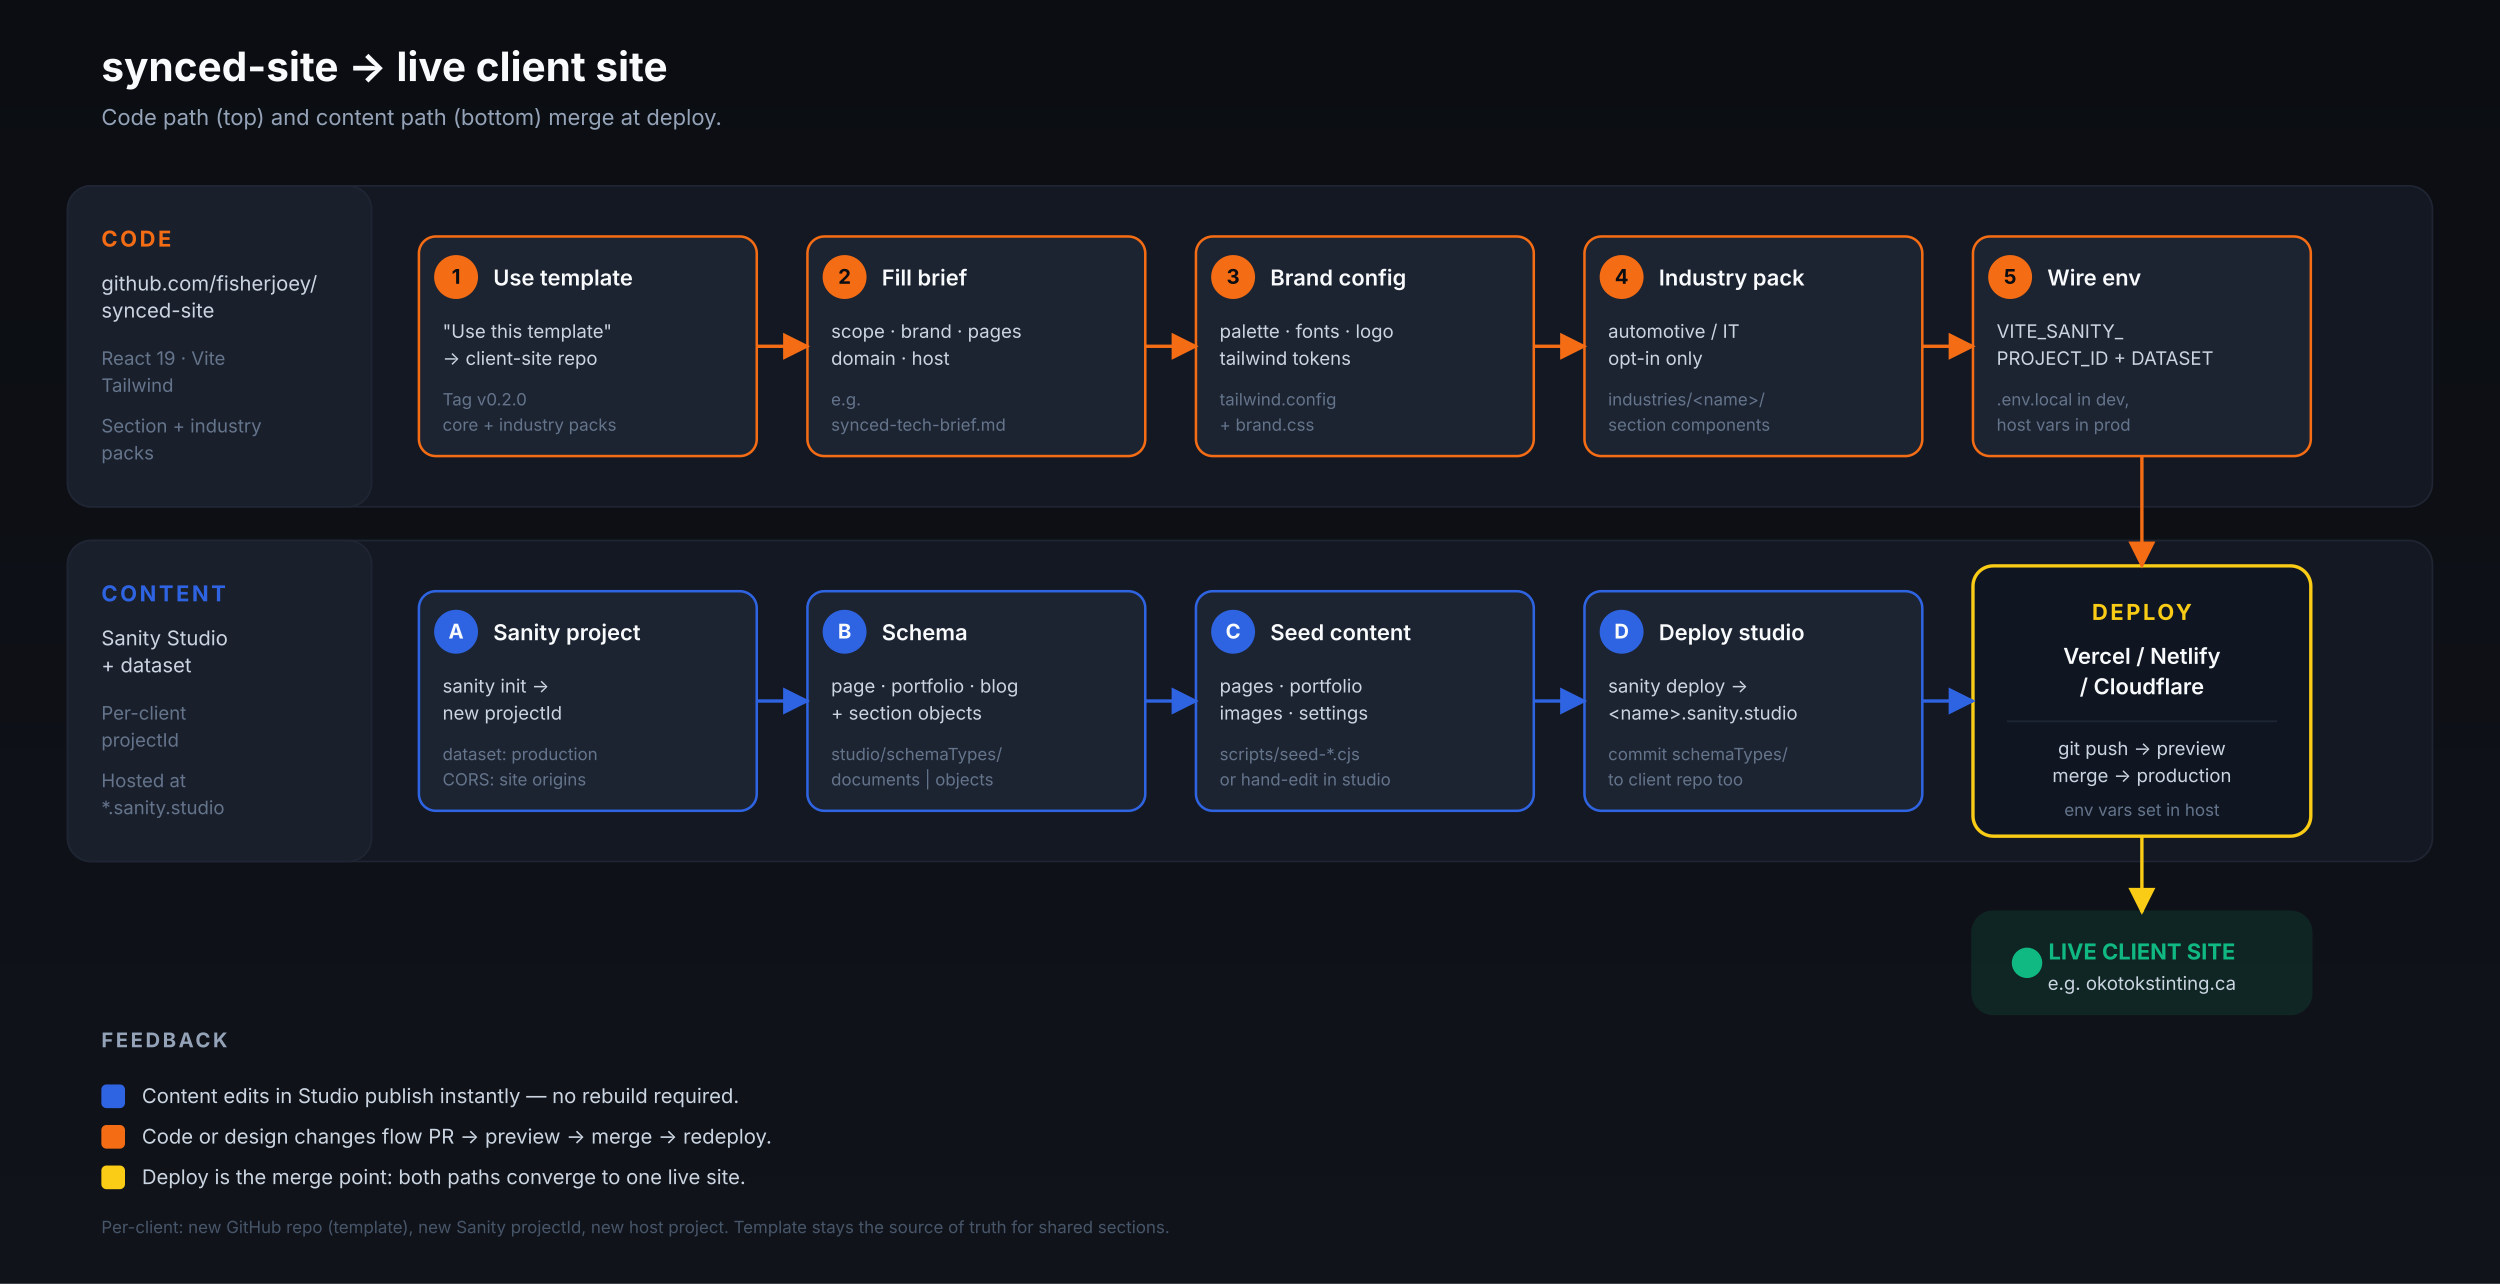
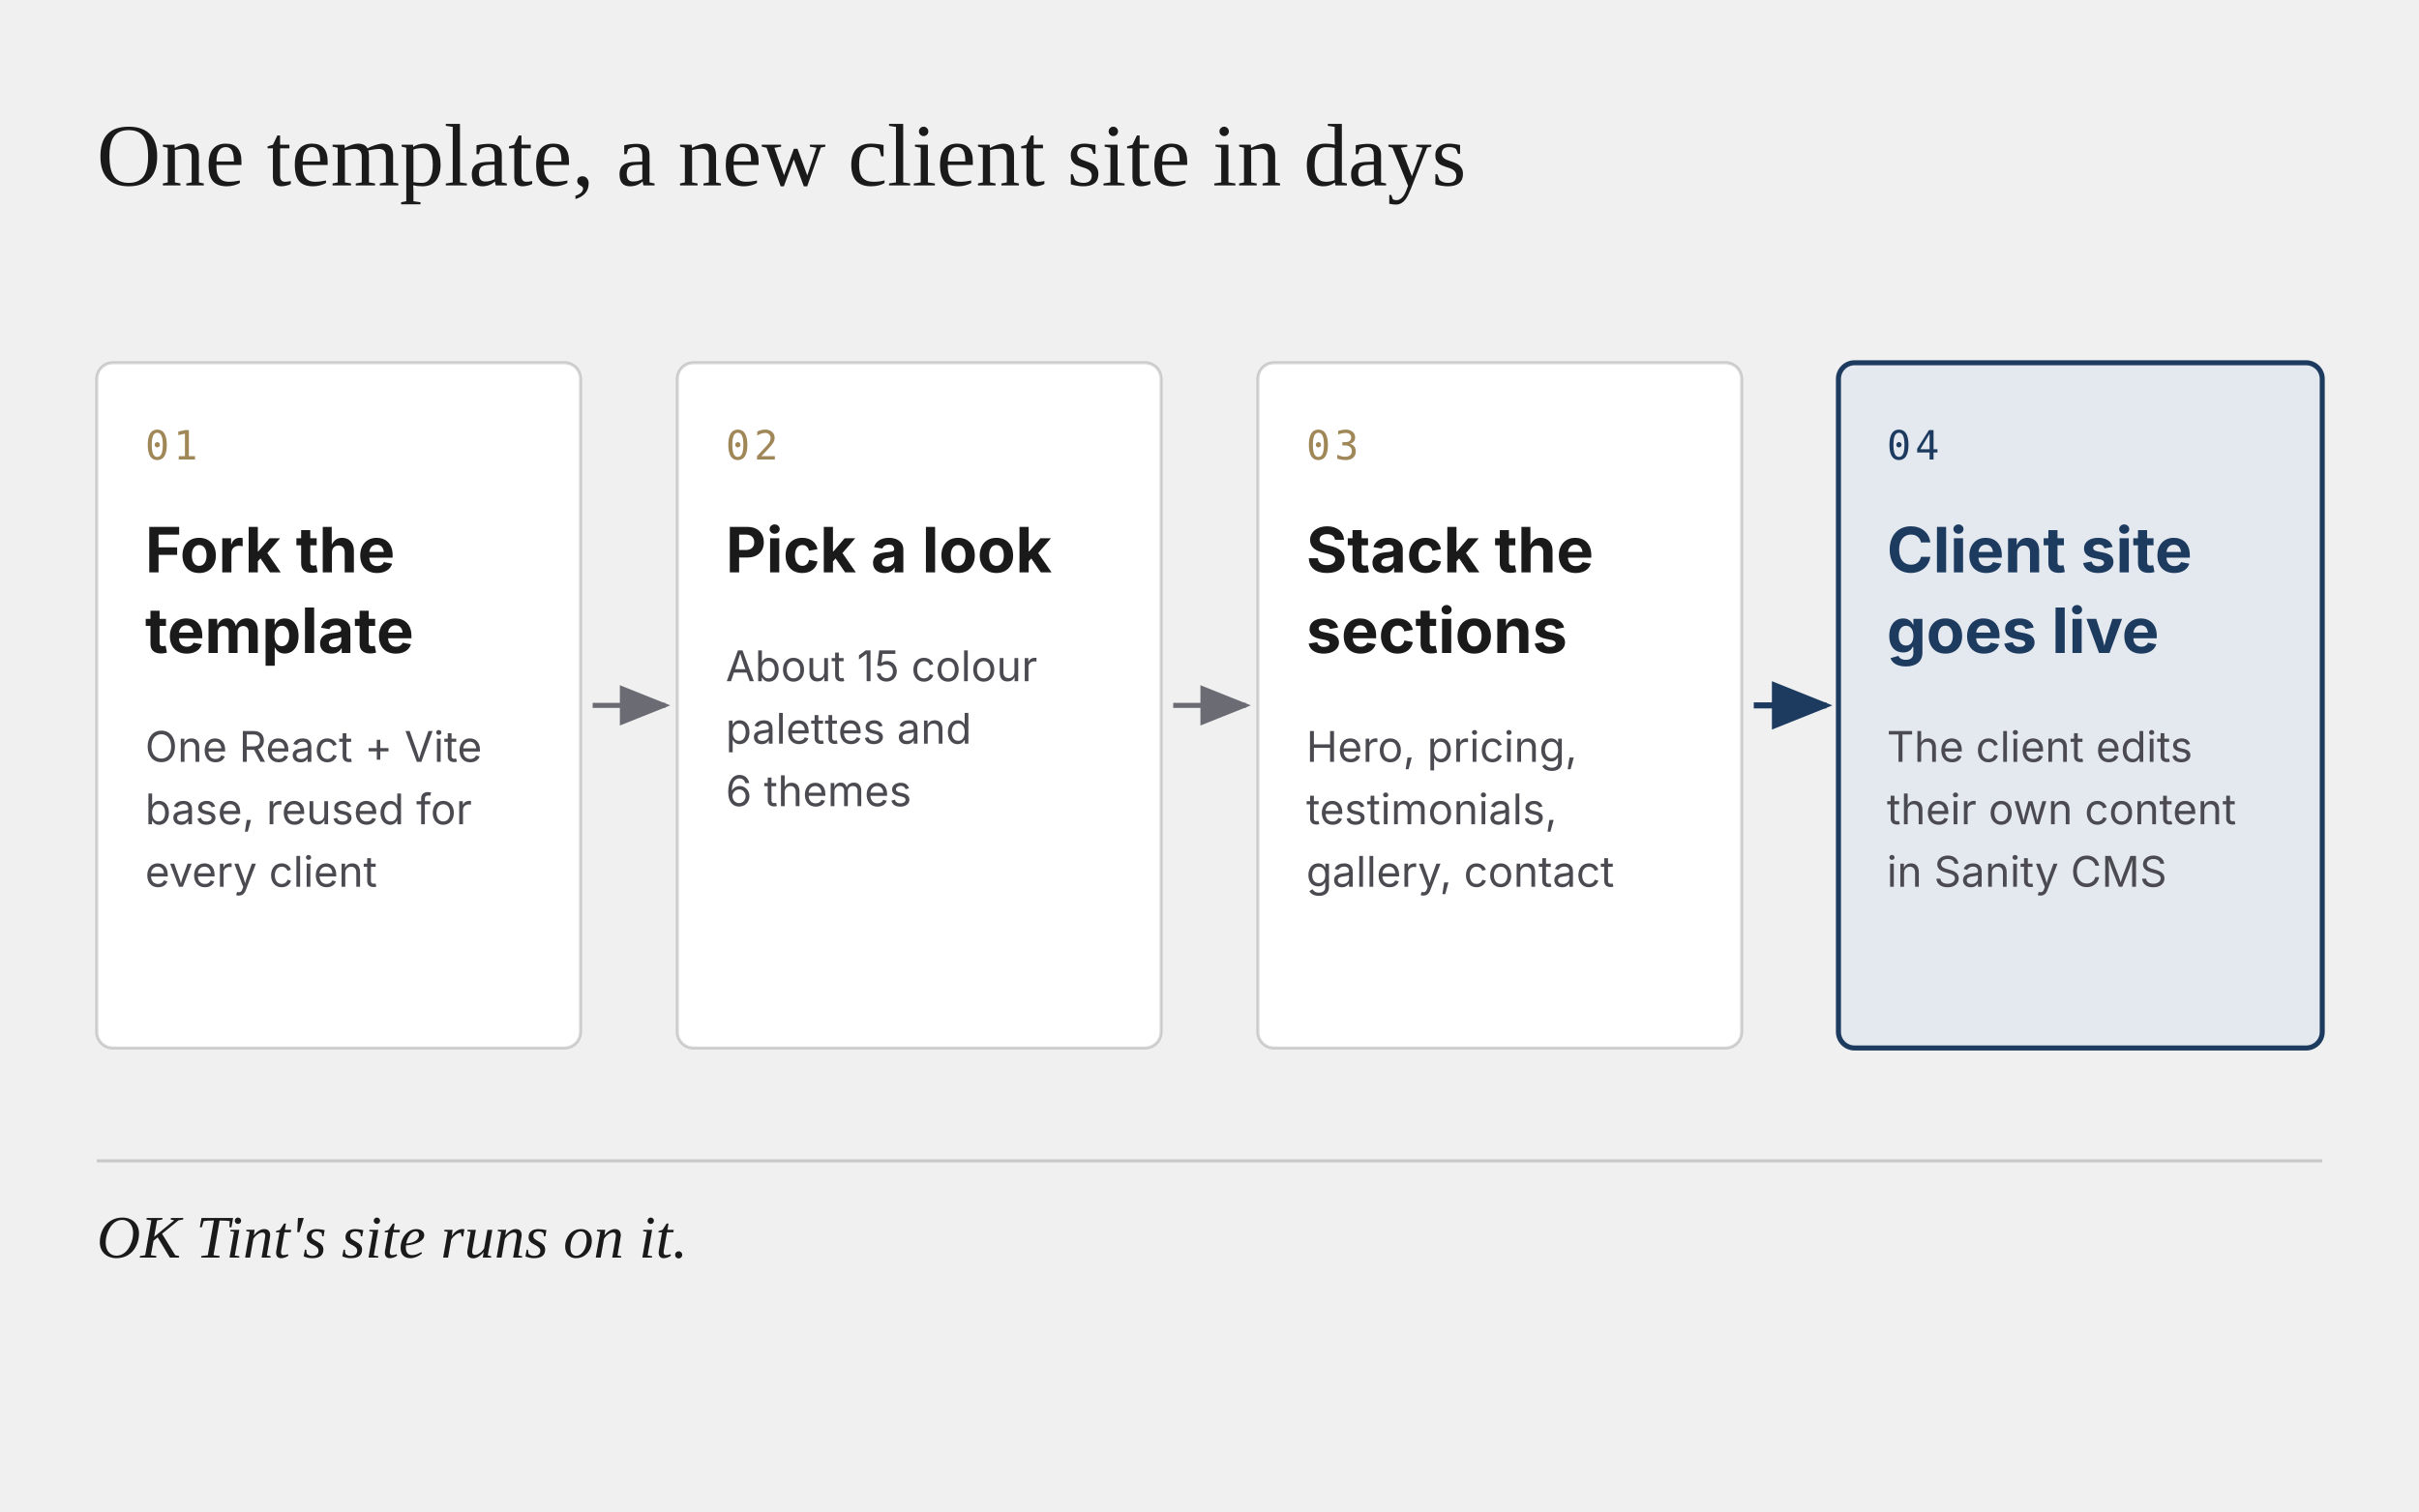
- <svg xmlns="http://www.w3.org/2000/svg" viewBox="0 0 1480 760" font-family="Inter, system-ui, -apple-system, Segoe UI, sans-serif">
+ <svg xmlns="http://www.w3.org/2000/svg" viewBox="0 0 1200 750" role="img" aria-labelledby="syncedbase-title syncedbase-desc">
  <defs>
-     <linearGradient id="bg" x1="0" y1="0" x2="0" y2="1">
-       <stop offset="0" stop-color="#0b0d12" />
-       <stop offset="1" stop-color="#10131a" />
-     </linearGradient>
-     <marker id="arrowOrange" viewBox="0 0 10 10" refX="9" refY="5" markerWidth="8" markerHeight="8" orient="auto-start-reverse">
-       <path d="M0,0 L10,5 L0,10 Z" fill="#f46c14" />
+     <marker id="syncedbase-arr" markerWidth="10" markerHeight="8" refX="9" refY="4" orient="auto">
+       <polygon points="0 0, 10 4, 0 8" fill="#6B6B73" />
    </marker>
-     <marker id="arrowBlue" viewBox="0 0 10 10" refX="9" refY="5" markerWidth="8" markerHeight="8" orient="auto-start-reverse">
-       <path d="M0,0 L10,5 L0,10 Z" fill="#2e64e2" />
-     </marker>
-     <marker id="arrowYellow" viewBox="0 0 10 10" refX="9" refY="5" markerWidth="8" markerHeight="8" orient="auto-start-reverse">
-       <path d="M0,0 L10,5 L0,10 Z" fill="#facc15" />
+     <marker id="syncedbase-arr-a" markerWidth="10" markerHeight="8" refX="9" refY="4" orient="auto">
+       <polygon points="0 0, 10 4, 0 8" fill="#1D3A5F" />
    </marker>
  </defs>
-   <rect width="1480" height="760" fill="url(#bg)" />
-   <text x="60" y="48" fill="#f8fafc" font-size="24" font-weight="700">synced-site → live client site</text>
-   <text x="60" y="74" fill="#94a3b8" font-size="13">Code path (top) and content path (bottom) merge at deploy.</text>
-   <rect x="40" y="110" width="1400" height="190" rx="14" fill="#141823" stroke="#1f2533" />
-   <rect x="40" y="320" width="1400" height="190" rx="14" fill="#141823" stroke="#1f2533" />
-   <g>
-     <rect x="40" y="110" width="180" height="190" rx="14" fill="#1a1f2c" stroke="#1f2533" />
-     <text x="60" y="146" fill="#f46c14" font-size="13" font-weight="700" letter-spacing="1.5">CODE</text>
-     <text x="60" y="172" fill="#cbd5e1" font-size="12">github.com/fisherjoey/</text>
-     <text x="60" y="188" fill="#cbd5e1" font-size="12">synced-site</text>
-     <text x="60" y="216" fill="#64748b" font-size="11">React 19 · Vite</text>
-     <text x="60" y="232" fill="#64748b" font-size="11">Tailwind</text>
-     <text x="60" y="256" fill="#64748b" font-size="11">Section + industry</text>
-     <text x="60" y="272" fill="#64748b" font-size="11">packs</text>
-   </g>
-   <g>
-     <rect x="40" y="320" width="180" height="190" rx="14" fill="#1a1f2c" stroke="#1f2533" />
-     <text x="60" y="356" fill="#2e64e2" font-size="13" font-weight="700" letter-spacing="1.5">CONTENT</text>
-     <text x="60" y="382" fill="#cbd5e1" font-size="12">Sanity Studio</text>
-     <text x="60" y="398" fill="#cbd5e1" font-size="12">+ dataset</text>
-     <text x="60" y="426" fill="#64748b" font-size="11">Per-client</text>
-     <text x="60" y="442" fill="#64748b" font-size="11">projectId</text>
-     <text x="60" y="466" fill="#64748b" font-size="11">Hosted at</text>
-     <text x="60" y="482" fill="#64748b" font-size="11">*.sanity.studio</text>
-   </g>
-   <g transform="translate(248,140)">
-     <rect width="200" height="130" rx="10" fill="#1c2331" stroke="#f46c14" stroke-width="1.5" />
-     <circle cx="22" cy="24" r="13" fill="#f46c14" />
-     <text x="22" y="28" text-anchor="middle" fill="#0b0d12" font-size="12" font-weight="700">1</text>
-     <text x="44" y="29" fill="#f8fafc" font-size="13" font-weight="600">Use template</text>
-     <text x="14" y="60" fill="#cbd5e1" font-size="11">"Use this template"</text>
-     <text x="14" y="76" fill="#cbd5e1" font-size="11">→ client-site repo</text>
-     <text x="14" y="100" fill="#64748b" font-size="10">Tag v0.2.0</text>
-     <text x="14" y="115" fill="#64748b" font-size="10">core + industry packs</text>
-   </g>
-   <g transform="translate(478,140)">
-     <rect width="200" height="130" rx="10" fill="#1c2331" stroke="#f46c14" stroke-width="1.5" />
-     <circle cx="22" cy="24" r="13" fill="#f46c14" />
-     <text x="22" y="28" text-anchor="middle" fill="#0b0d12" font-size="12" font-weight="700">2</text>
-     <text x="44" y="29" fill="#f8fafc" font-size="13" font-weight="600">Fill brief</text>
-     <text x="14" y="60" fill="#cbd5e1" font-size="11">scope · brand · pages</text>
-     <text x="14" y="76" fill="#cbd5e1" font-size="11">domain · host</text>
-     <text x="14" y="100" fill="#64748b" font-size="10">e.g.</text>
-     <text x="14" y="115" fill="#64748b" font-size="10">synced-tech-brief.md</text>
-   </g>
-   <g transform="translate(708,140)">
-     <rect width="200" height="130" rx="10" fill="#1c2331" stroke="#f46c14" stroke-width="1.5" />
-     <circle cx="22" cy="24" r="13" fill="#f46c14" />
-     <text x="22" y="28" text-anchor="middle" fill="#0b0d12" font-size="12" font-weight="700">3</text>
-     <text x="44" y="29" fill="#f8fafc" font-size="13" font-weight="600">Brand config</text>
-     <text x="14" y="60" fill="#cbd5e1" font-size="11">palette · fonts · logo</text>
-     <text x="14" y="76" fill="#cbd5e1" font-size="11">tailwind tokens</text>
-     <text x="14" y="100" fill="#64748b" font-size="10">tailwind.config</text>
-     <text x="14" y="115" fill="#64748b" font-size="10">+ brand.css</text>
-   </g>
-   <g transform="translate(938,140)">
-     <rect width="200" height="130" rx="10" fill="#1c2331" stroke="#f46c14" stroke-width="1.5" />
-     <circle cx="22" cy="24" r="13" fill="#f46c14" />
-     <text x="22" y="28" text-anchor="middle" fill="#0b0d12" font-size="12" font-weight="700">4</text>
-     <text x="44" y="29" fill="#f8fafc" font-size="13" font-weight="600">Industry pack</text>
-     <text x="14" y="60" fill="#cbd5e1" font-size="11">automotive / IT</text>
-     <text x="14" y="76" fill="#cbd5e1" font-size="11">opt-in only</text>
-     <text x="14" y="100" fill="#64748b" font-size="10">industries/&lt;name&gt;/</text>
-     <text x="14" y="115" fill="#64748b" font-size="10">section components</text>
-   </g>
-   <g transform="translate(1168,140)">
-     <rect width="200" height="130" rx="10" fill="#1c2331" stroke="#f46c14" stroke-width="1.5" />
-     <circle cx="22" cy="24" r="13" fill="#f46c14" />
-     <text x="22" y="28" text-anchor="middle" fill="#0b0d12" font-size="12" font-weight="700">5</text>
-     <text x="44" y="29" fill="#f8fafc" font-size="13" font-weight="600">Wire env</text>
-     <text x="14" y="60" fill="#cbd5e1" font-size="11">VITE_SANITY_</text>
-     <text x="14" y="76" fill="#cbd5e1" font-size="11">PROJECT_ID + DATASET</text>
-     <text x="14" y="100" fill="#64748b" font-size="10">.env.local in dev,</text>
-     <text x="14" y="115" fill="#64748b" font-size="10">host vars in prod</text>
-   </g>
-   <g transform="translate(248,350)">
-     <rect width="200" height="130" rx="10" fill="#1c2331" stroke="#2e64e2" stroke-width="1.5" />
-     <circle cx="22" cy="24" r="13" fill="#2e64e2" />
-     <text x="22" y="28" text-anchor="middle" fill="#f8fafc" font-size="12" font-weight="700">A</text>
-     <text x="44" y="29" fill="#f8fafc" font-size="13" font-weight="600">Sanity project</text>
-     <text x="14" y="60" fill="#cbd5e1" font-size="11">sanity init →</text>
-     <text x="14" y="76" fill="#cbd5e1" font-size="11">new projectId</text>
-     <text x="14" y="100" fill="#64748b" font-size="10">dataset: production</text>
-     <text x="14" y="115" fill="#64748b" font-size="10">CORS: site origins</text>
-   </g>
-   <g transform="translate(478,350)">
-     <rect width="200" height="130" rx="10" fill="#1c2331" stroke="#2e64e2" stroke-width="1.5" />
-     <circle cx="22" cy="24" r="13" fill="#2e64e2" />
-     <text x="22" y="28" text-anchor="middle" fill="#f8fafc" font-size="12" font-weight="700">B</text>
-     <text x="44" y="29" fill="#f8fafc" font-size="13" font-weight="600">Schema</text>
-     <text x="14" y="60" fill="#cbd5e1" font-size="11">page · portfolio · blog</text>
-     <text x="14" y="76" fill="#cbd5e1" font-size="11">+ section objects</text>
-     <text x="14" y="100" fill="#64748b" font-size="10">studio/schemaTypes/</text>
-     <text x="14" y="115" fill="#64748b" font-size="10">documents | objects</text>
-   </g>
-   <g transform="translate(708,350)">
-     <rect width="200" height="130" rx="10" fill="#1c2331" stroke="#2e64e2" stroke-width="1.5" />
-     <circle cx="22" cy="24" r="13" fill="#2e64e2" />
-     <text x="22" y="28" text-anchor="middle" fill="#f8fafc" font-size="12" font-weight="700">C</text>
-     <text x="44" y="29" fill="#f8fafc" font-size="13" font-weight="600">Seed content</text>
-     <text x="14" y="60" fill="#cbd5e1" font-size="11">pages · portfolio</text>
-     <text x="14" y="76" fill="#cbd5e1" font-size="11">images · settings</text>
-     <text x="14" y="100" fill="#64748b" font-size="10">scripts/seed-*.cjs</text>
-     <text x="14" y="115" fill="#64748b" font-size="10">or hand-edit in studio</text>
-   </g>
-   <g transform="translate(938,350)">
-     <rect width="200" height="130" rx="10" fill="#1c2331" stroke="#2e64e2" stroke-width="1.5" />
-     <circle cx="22" cy="24" r="13" fill="#2e64e2" />
-     <text x="22" y="28" text-anchor="middle" fill="#f8fafc" font-size="12" font-weight="700">D</text>
-     <text x="44" y="29" fill="#f8fafc" font-size="13" font-weight="600">Deploy studio</text>
-     <text x="14" y="60" fill="#cbd5e1" font-size="11">sanity deploy →</text>
-     <text x="14" y="76" fill="#cbd5e1" font-size="11">&lt;name&gt;.sanity.studio</text>
-     <text x="14" y="100" fill="#64748b" font-size="10">commit schemaTypes/</text>
-     <text x="14" y="115" fill="#64748b" font-size="10">to client repo too</text>
-   </g>
-   <g transform="translate(1168,335)">
-     <rect width="200" height="160" rx="12" fill="#0f1622" stroke="#facc15" stroke-width="2" />
-     <text x="100" y="32" text-anchor="middle" fill="#facc15" font-size="13" font-weight="700" letter-spacing="1.5">DEPLOY</text>
-     <text x="100" y="58" text-anchor="middle" fill="#f8fafc" font-size="13" font-weight="600">Vercel / Netlify</text>
-     <text x="100" y="76" text-anchor="middle" fill="#f8fafc" font-size="13" font-weight="600">/ Cloudflare</text>
-     <line x1="20" y1="92" x2="180" y2="92" stroke="#1f2533" />
-     <text x="100" y="112" text-anchor="middle" fill="#cbd5e1" font-size="11">git push → preview</text>
-     <text x="100" y="128" text-anchor="middle" fill="#cbd5e1" font-size="11">merge → production</text>
-     <text x="100" y="148" text-anchor="middle" fill="#64748b" font-size="10">env vars set in host</text>
-   </g>
-   <g transform="translate(1168,540)">
-     <rect width="200" height="60" rx="12" fill="#10b981" opacity="0.12" stroke="#10b981" stroke-width="2" />
-     <circle cx="32" cy="30" r="9" fill="#10b981" />
-     <text x="100" y="28" text-anchor="middle" fill="#10b981" font-size="13" font-weight="700">LIVE CLIENT SITE</text>
-     <text x="100" y="46" text-anchor="middle" fill="#cbd5e1" font-size="11">e.g. okotokstinting.ca</text>
-   </g>
-   <line x1="448" y1="205" x2="478" y2="205" stroke="#f46c14" stroke-width="2" marker-end="url(#arrowOrange)" />
-   <line x1="678" y1="205" x2="708" y2="205" stroke="#f46c14" stroke-width="2" marker-end="url(#arrowOrange)" />
-   <line x1="908" y1="205" x2="938" y2="205" stroke="#f46c14" stroke-width="2" marker-end="url(#arrowOrange)" />
-   <line x1="1138" y1="205" x2="1168" y2="205" stroke="#f46c14" stroke-width="2" marker-end="url(#arrowOrange)" />
-   <line x1="448" y1="415" x2="478" y2="415" stroke="#2e64e2" stroke-width="2" marker-end="url(#arrowBlue)" />
-   <line x1="678" y1="415" x2="708" y2="415" stroke="#2e64e2" stroke-width="2" marker-end="url(#arrowBlue)" />
-   <line x1="908" y1="415" x2="938" y2="415" stroke="#2e64e2" stroke-width="2" marker-end="url(#arrowBlue)" />
-   <path d="M1268 270 L1268 335" fill="none" stroke="#f46c14" stroke-width="2" marker-end="url(#arrowOrange)" />
-   <path d="M1138 415 L1158 415 L1158 415 L1168 415" fill="none" stroke="#2e64e2" stroke-width="2" marker-end="url(#arrowBlue)" />
-   <line x1="1268" y1="495" x2="1268" y2="540" stroke="#facc15" stroke-width="2" marker-end="url(#arrowYellow)" />
-   <g transform="translate(60,620)">
-     <text x="0" y="0" fill="#94a3b8" font-size="12" font-weight="700" letter-spacing="1.5">FEEDBACK</text>
-     <g transform="translate(0,22)">
-       <rect width="14" height="14" fill="#2e64e2" rx="3" />
-       <text x="24" y="11" fill="#cbd5e1" font-size="12">Content edits in Studio publish instantly — no rebuild required.</text>
-     </g>
-     <g transform="translate(0,46)">
-       <rect width="14" height="14" fill="#f46c14" rx="3" />
-       <text x="24" y="11" fill="#cbd5e1" font-size="12">Code or design changes flow PR → preview → merge → redeploy.</text>
-     </g>
-     <g transform="translate(0,70)">
-       <rect width="14" height="14" fill="#facc15" rx="3" />
-       <text x="24" y="11" fill="#cbd5e1" font-size="12">Deploy is the merge point: both paths converge to one live site.</text>
-     </g>
-   </g>
-   <text x="60" y="730" fill="#475569" font-size="10">Per-client: new GitHub repo (template), new Sanity projectId, new host project. Template stays the source of truth for shared sections.</text>
+   <text x="48" y="92" fill="#1A1A1A" font-family="Fraunces, Georgia, 'Times New Roman', serif" font-size="44">One template, a new client site in days</text>
+   <line x1="294" y1="350" x2="330" y2="350" stroke="#6B6B73" stroke-width="2.5" marker-end="url(#syncedbase-arr)" />
+   <line x1="582" y1="350" x2="618" y2="350" stroke="#6B6B73" stroke-width="2.5" marker-end="url(#syncedbase-arr)" />
+   <line x1="870" y1="350" x2="906" y2="350" stroke="#1D3A5F" stroke-width="3" marker-end="url(#syncedbase-arr-a)" />
+   <rect x="48" y="180" width="240" height="340" rx="8" fill="#FFFFFF" stroke="rgba(26,26,26,0.18)" stroke-width="1.5" />
+   <text x="72" y="228" fill="#A08758" font-family="ui-monospace, 'SF Mono', Menlo, Consolas, monospace" font-size="20" letter-spacing="2">01</text>
+   <text x="72" y="284" fill="#1A1A1A" font-family="Inter, system-ui, -apple-system, 'Segoe UI', sans-serif" font-size="31" font-weight="700">Fork the</text>
+   <text x="72" y="324" fill="#1A1A1A" font-family="Inter, system-ui, -apple-system, 'Segoe UI', sans-serif" font-size="31" font-weight="700">template</text>
+   <text x="72" y="378" fill="#4A4A50" font-family="Inter, system-ui, -apple-system, 'Segoe UI', sans-serif" font-size="21">One React + Vite</text>
+   <text x="72" y="409" fill="#4A4A50" font-family="Inter, system-ui, -apple-system, 'Segoe UI', sans-serif" font-size="21">base, reused for</text>
+   <text x="72" y="440" fill="#4A4A50" font-family="Inter, system-ui, -apple-system, 'Segoe UI', sans-serif" font-size="21">every client</text>
+   <rect x="336" y="180" width="240" height="340" rx="8" fill="#FFFFFF" stroke="rgba(26,26,26,0.18)" stroke-width="1.5" />
+   <text x="360" y="228" fill="#A08758" font-family="ui-monospace, 'SF Mono', Menlo, Consolas, monospace" font-size="20" letter-spacing="2">02</text>
+   <text x="360" y="284" fill="#1A1A1A" font-family="Inter, system-ui, -apple-system, 'Segoe UI', sans-serif" font-size="31" font-weight="700">Pick a look</text>
+   <text x="360" y="338" fill="#4A4A50" font-family="Inter, system-ui, -apple-system, 'Segoe UI', sans-serif" font-size="21">About 15 colour</text>
+   <text x="360" y="369" fill="#4A4A50" font-family="Inter, system-ui, -apple-system, 'Segoe UI', sans-serif" font-size="21">palettes and</text>
+   <text x="360" y="400" fill="#4A4A50" font-family="Inter, system-ui, -apple-system, 'Segoe UI', sans-serif" font-size="21">6 themes</text>
+   <rect x="624" y="180" width="240" height="340" rx="8" fill="#FFFFFF" stroke="rgba(26,26,26,0.18)" stroke-width="1.5" />
+   <text x="648" y="228" fill="#A08758" font-family="ui-monospace, 'SF Mono', Menlo, Consolas, monospace" font-size="20" letter-spacing="2">03</text>
+   <text x="648" y="284" fill="#1A1A1A" font-family="Inter, system-ui, -apple-system, 'Segoe UI', sans-serif" font-size="31" font-weight="700">Stack the</text>
+   <text x="648" y="324" fill="#1A1A1A" font-family="Inter, system-ui, -apple-system, 'Segoe UI', sans-serif" font-size="31" font-weight="700">sections</text>
+   <text x="648" y="378" fill="#4A4A50" font-family="Inter, system-ui, -apple-system, 'Segoe UI', sans-serif" font-size="21">Hero, pricing,</text>
+   <text x="648" y="409" fill="#4A4A50" font-family="Inter, system-ui, -apple-system, 'Segoe UI', sans-serif" font-size="21">testimonials,</text>
+   <text x="648" y="440" fill="#4A4A50" font-family="Inter, system-ui, -apple-system, 'Segoe UI', sans-serif" font-size="21">gallery, contact</text>
+   <rect x="912" y="180" width="240" height="340" rx="8" fill="#E4E9F0" stroke="#1D3A5F" stroke-width="2.5" />
+   <text x="936" y="228" fill="#1D3A5F" font-family="ui-monospace, 'SF Mono', Menlo, Consolas, monospace" font-size="20" letter-spacing="2">04</text>
+   <text x="936" y="284" fill="#1D3A5F" font-family="Inter, system-ui, -apple-system, 'Segoe UI', sans-serif" font-size="31" font-weight="700">Client site</text>
+   <text x="936" y="324" fill="#1D3A5F" font-family="Inter, system-ui, -apple-system, 'Segoe UI', sans-serif" font-size="31" font-weight="700">goes live</text>
+   <text x="936" y="378" fill="#4A4A50" font-family="Inter, system-ui, -apple-system, 'Segoe UI', sans-serif" font-size="21">The client edits</text>
+   <text x="936" y="409" fill="#4A4A50" font-family="Inter, system-ui, -apple-system, 'Segoe UI', sans-serif" font-size="21">their own content</text>
+   <text x="936" y="440" fill="#4A4A50" font-family="Inter, system-ui, -apple-system, 'Segoe UI', sans-serif" font-size="21">in Sanity CMS</text>
+   <line x1="48" y1="576" x2="1152" y2="576" stroke="rgba(26,26,26,0.18)" stroke-width="1.5" />
+   <text x="48" y="624" fill="#1A1A1A" font-family="Fraunces, Georgia, 'Times New Roman', serif" font-style="italic" font-size="30">OK Tint's site runs on it.</text>
</svg>
